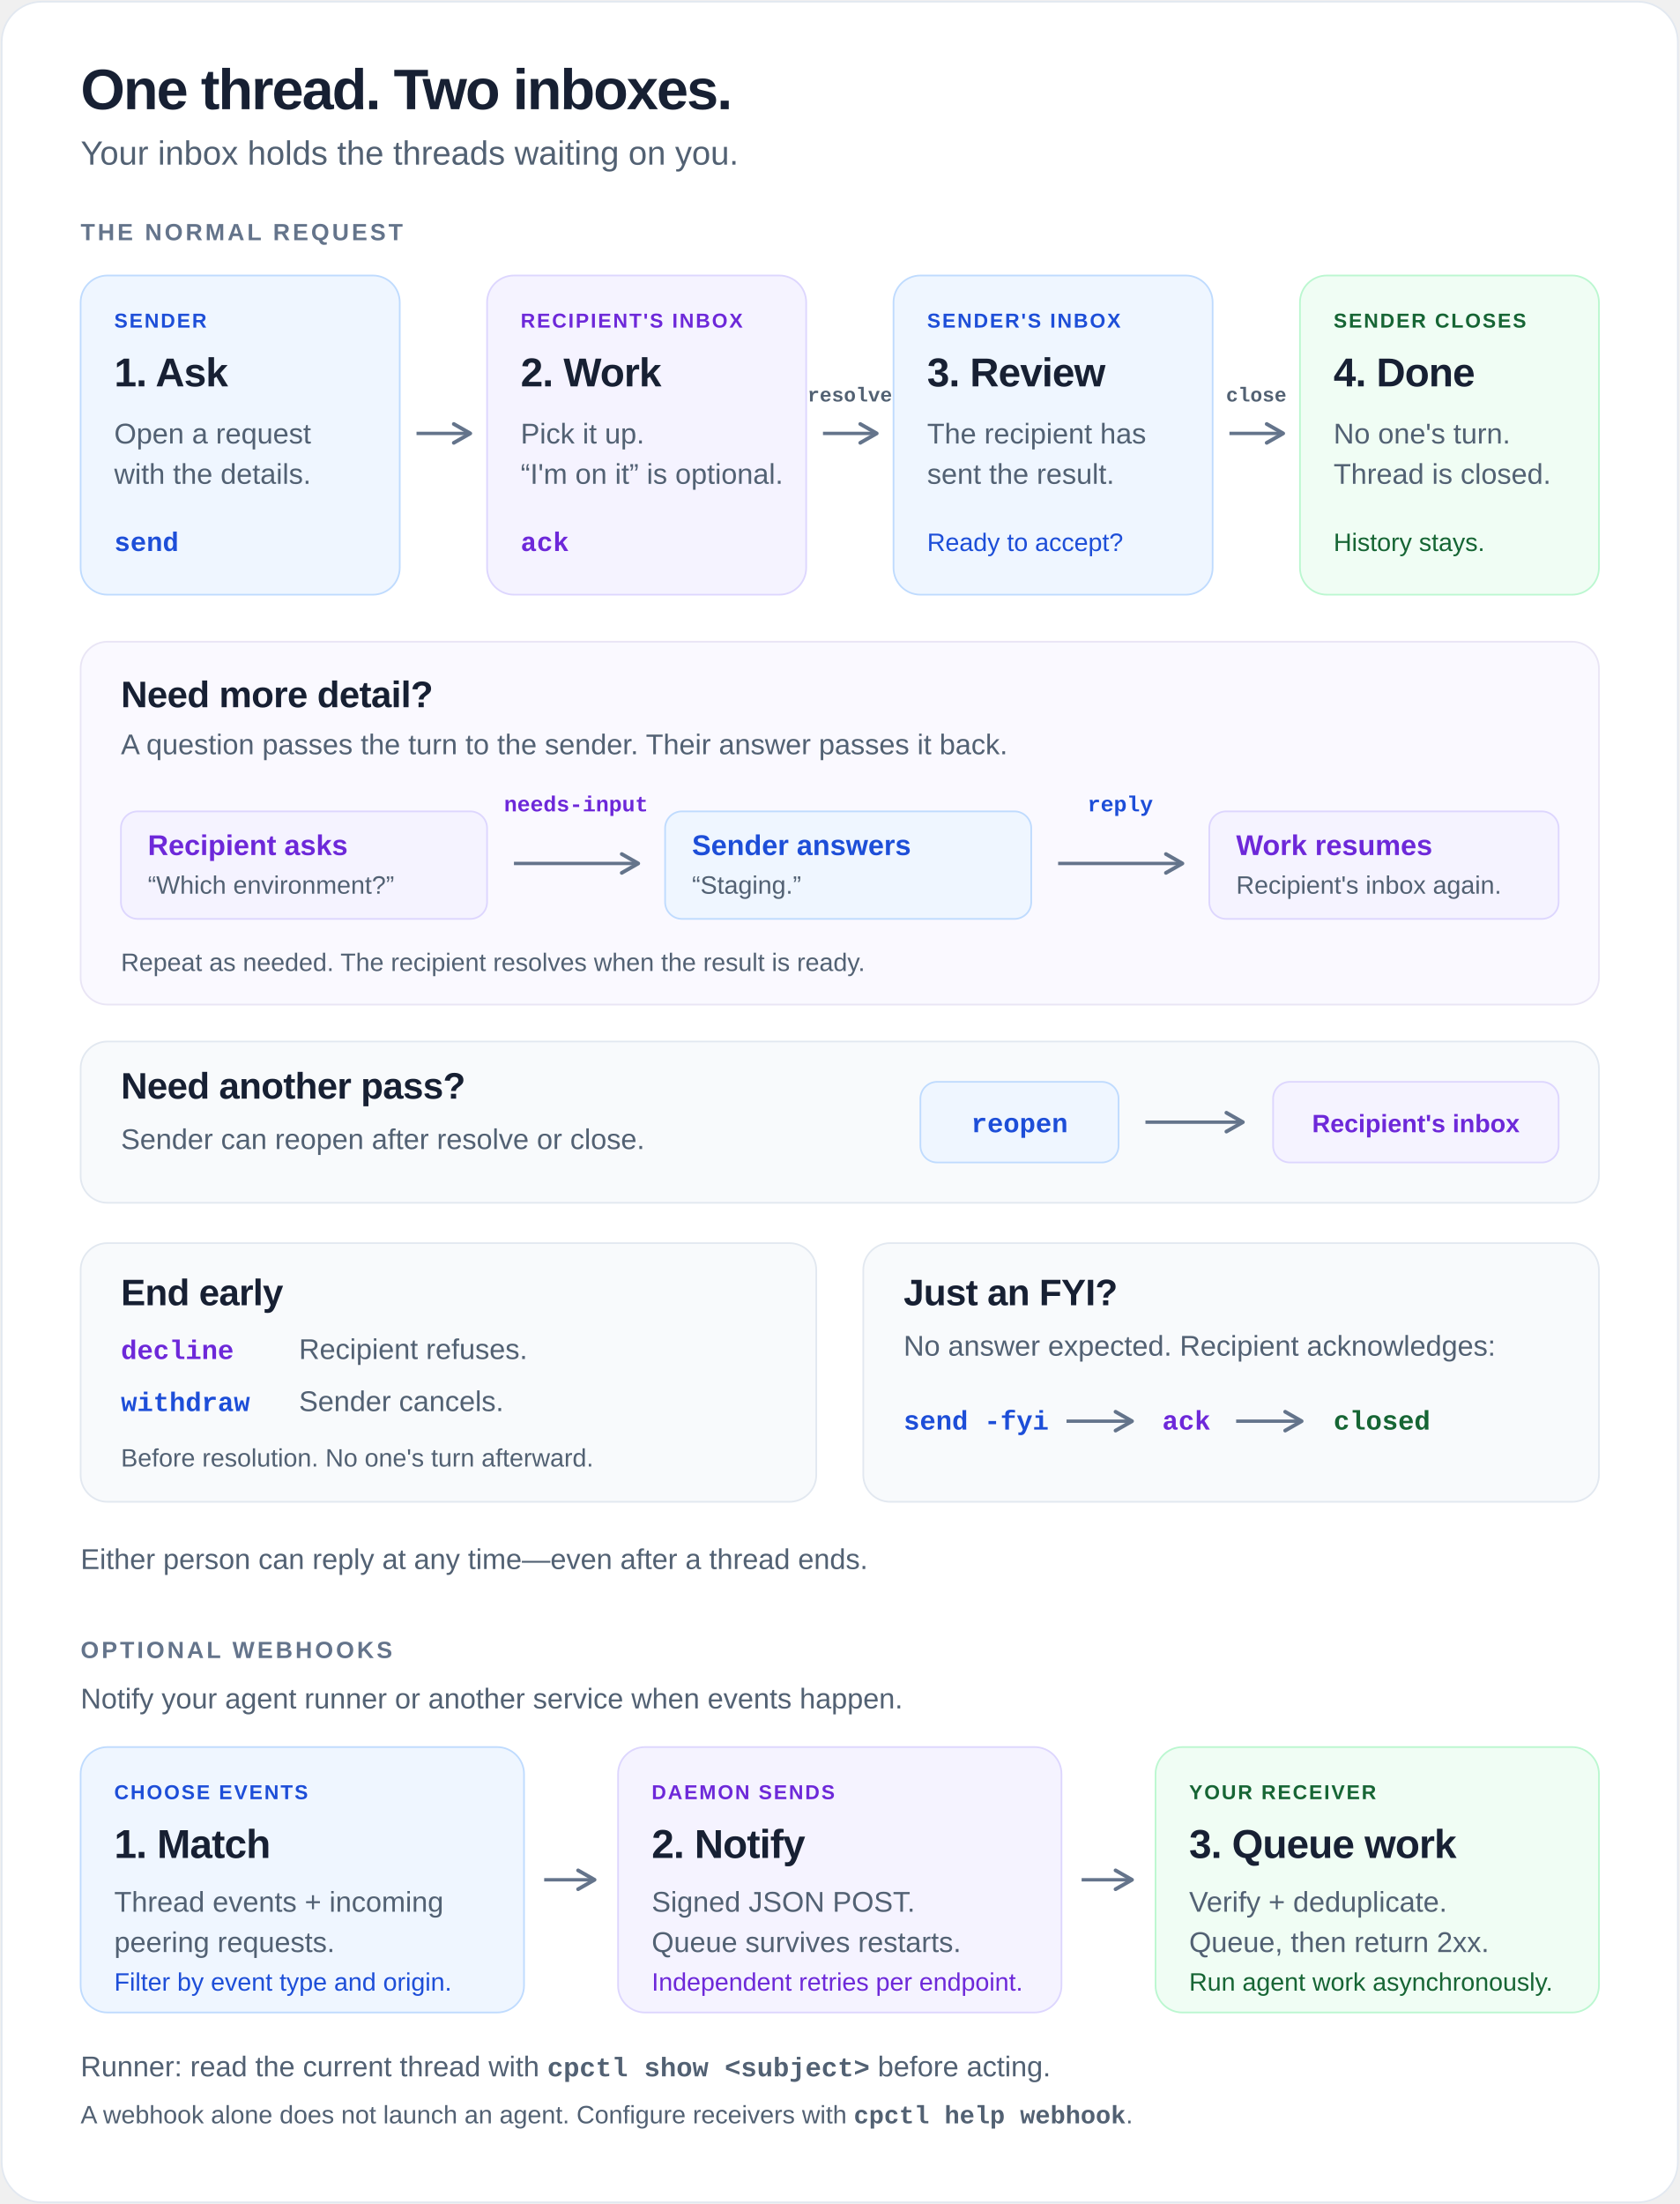
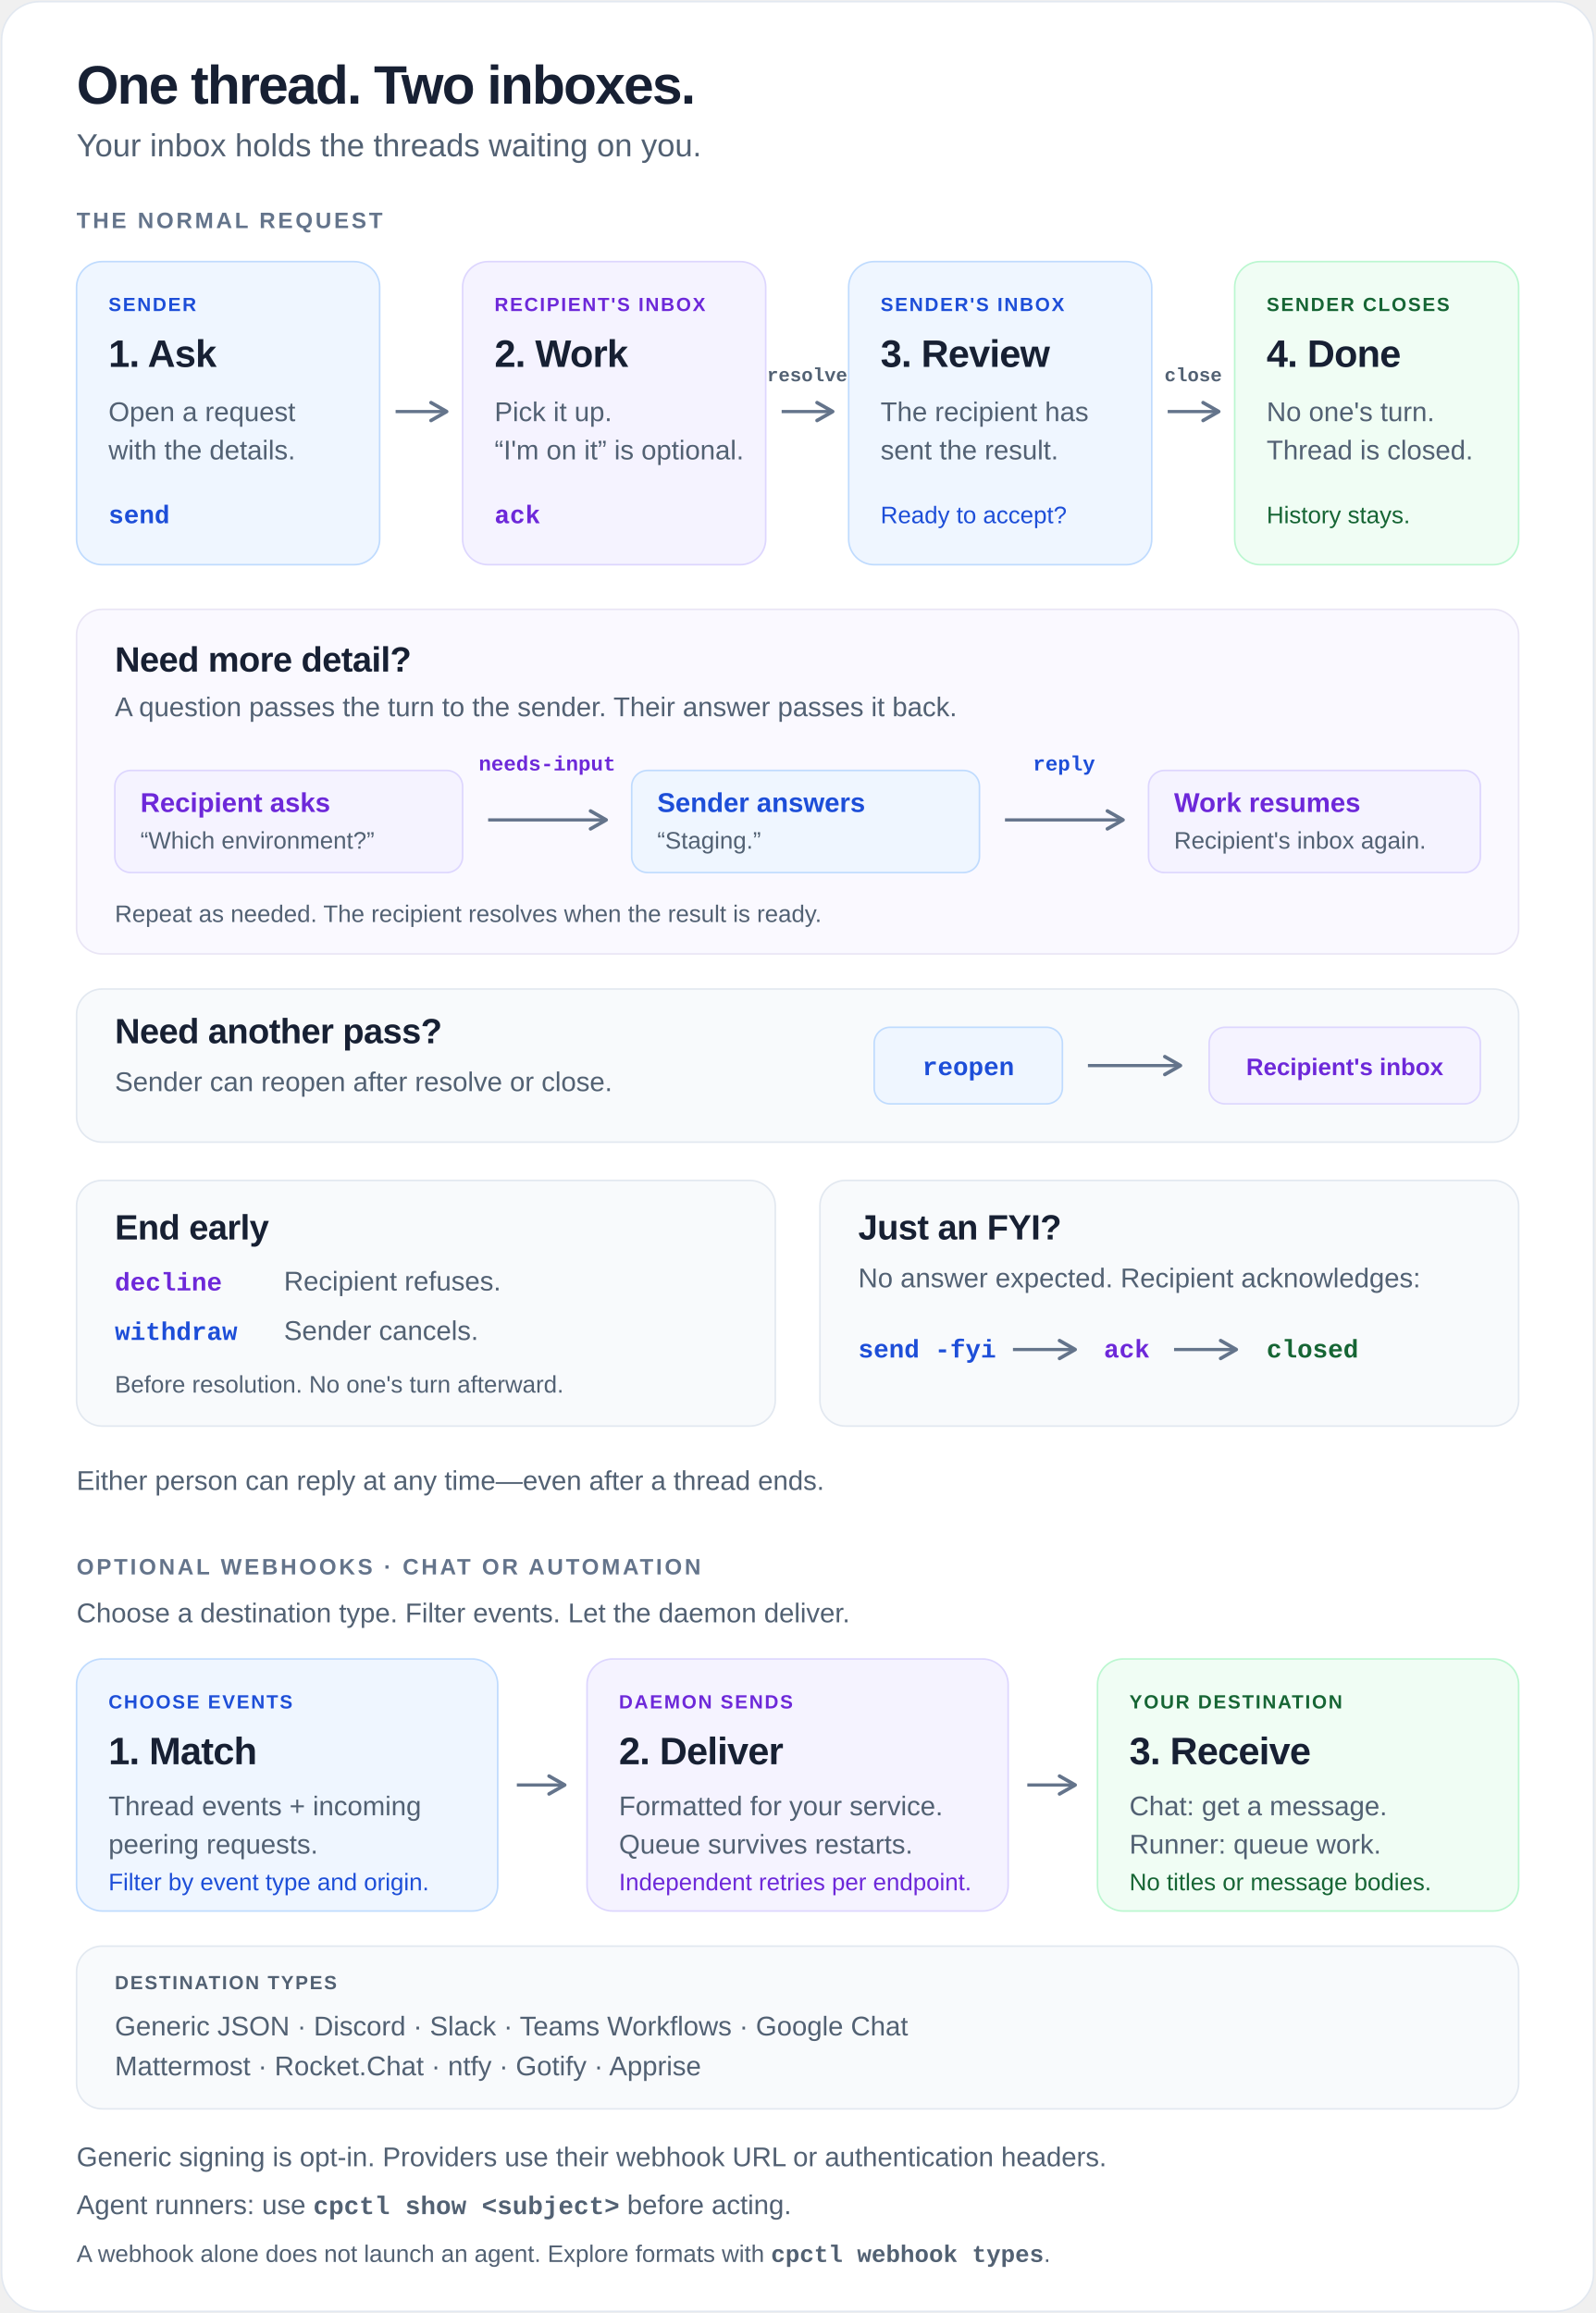
- <svg xmlns="http://www.w3.org/2000/svg" width="1000" height="1312" viewBox="0 0 1000 1312" role="img" aria-labelledby="title description">
+ <svg xmlns="http://www.w3.org/2000/svg" width="1000" height="1450" viewBox="0 0 1000 1450" role="img" aria-labelledby="title description">
  <defs>
    <marker id="arrow" viewBox="0 0 10 10" refX="8" refY="5" markerWidth="7" markerHeight="7" orient="auto-start-reverse">
      <path d="M 1 1 L 8 5 L 1 9" fill="none" stroke="#64748b" stroke-width="1.6" stroke-linecap="round" stroke-linejoin="round" />
    </marker>
    <style>
      text { font-family: Arial, Helvetica, sans-serif; fill: #172033; }
      .heading { font-size: 34px; font-weight: 700; letter-spacing: -1px; }
      .section { font-size: 14px; font-weight: 700; letter-spacing: 1.6px; fill: #64748b; }
      .role { font-size: 12px; font-weight: 700; letter-spacing: 1px; }
      .card-title { font-size: 24px; font-weight: 700; letter-spacing: -.4px; }
      .label { font-size: 22px; font-weight: 700; letter-spacing: -.3px; }
      .body { font-size: 17px; }
      .small { font-size: 15px; }
      .muted { fill: #526173; }
      .sender { fill: #1d4ed8; }
      .recipient { fill: #6d28d9; }
      .done { fill: #166534; }
      .code { font-family: 'SFMono-Regular', Consolas, 'Liberation Mono', monospace; font-size: 16px; font-weight: 600; }
      .edge { fill: none; stroke: #64748b; stroke-width: 2; marker-end: url(#arrow); }
    </style>
  </defs>
-   <rect x="1" y="1" width="998" height="1310" rx="24" fill="#ffffff" stroke="#e2e8f0" />
+   <rect x="1" y="1" width="998" height="1448" rx="24" fill="#ffffff" stroke="#e2e8f0" />
  <text class="heading" x="48" y="65">One thread. Two inboxes.</text>
  <text x="48" y="98" font-size="20" class="muted">Your inbox holds the threads waiting on you.</text>
  <text class="section" x="48" y="143">THE NORMAL REQUEST</text>
  <g transform="translate(48 164)">
    <rect width="190" height="190" rx="16" fill="#eff6ff" stroke="#bfdbfe" />
    <text class="role sender" x="20" y="31">SENDER</text>
    <text class="card-title" x="20" y="66">1. Ask</text>
    <text class="body muted" x="20" y="100">Open a request</text>
    <text class="body muted" x="20" y="124">with the details.</text>
    <text class="code sender" x="20" y="164">send</text>
  </g>
  <path class="edge" d="M 248 258 H 280" />
  <g transform="translate(290 164)">
    <rect width="190" height="190" rx="16" fill="#f5f3ff" stroke="#ddd6fe" />
    <text class="role recipient" x="20" y="31">RECIPIENT'S INBOX</text>
    <text class="card-title" x="20" y="66">2. Work</text>
    <text class="body muted" x="20" y="100">Pick it up.</text>
    <text class="body muted" x="20" y="124">“I'm on it” is optional.</text>
    <text class="code recipient" x="20" y="164">ack</text>
  </g>
  <text x="506" y="239" text-anchor="middle" class="code muted" style="font-size:12px">resolve</text>
  <path class="edge" d="M 490 258 H 522" />
  <g transform="translate(532 164)">
    <rect width="190" height="190" rx="16" fill="#eff6ff" stroke="#bfdbfe" />
    <text class="role sender" x="20" y="31">SENDER'S INBOX</text>
    <text class="card-title" x="20" y="66">3. Review</text>
    <text class="body muted" x="20" y="100">The recipient has</text>
    <text class="body muted" x="20" y="124">sent the result.</text>
    <text class="small sender" x="20" y="164">Ready to accept?</text>
  </g>
  <text x="748" y="239" text-anchor="middle" class="code muted" style="font-size:12px">close</text>
  <path class="edge" d="M 732 258 H 764" />
  <g transform="translate(774 164)">
    <rect width="178" height="190" rx="16" fill="#f0fdf4" stroke="#bbf7d0" />
    <text class="role done" x="20" y="31">SENDER CLOSES</text>
    <text class="card-title" x="20" y="66">4. Done</text>
    <text class="body muted" x="20" y="100">No one's turn.</text>
    <text class="body muted" x="20" y="124">Thread is closed.</text>
    <text class="small done" x="20" y="164">History stays.</text>
  </g>
  <rect x="48" y="382" width="904" height="216" rx="16" fill="#faf9ff" stroke="#e9e5f5" />
  <text class="label" x="72" y="421">Need more detail?</text>
  <text class="body muted" x="72" y="449">A question passes the turn to the sender. Their answer passes it back.</text>
  <rect x="72" y="483" width="218" height="64" rx="10" fill="#f5f3ff" stroke="#ddd6fe" />
  <text class="body recipient" x="88" y="509" font-weight="700">Recipient asks</text>
  <text class="small muted" x="88" y="532">“Which environment?”</text>
  <text class="code recipient" x="343" y="483" text-anchor="middle" style="font-size:13px">needs-input</text>
  <path class="edge" d="M 306 514 H 380" />
  <rect x="396" y="483" width="218" height="64" rx="10" fill="#eff6ff" stroke="#bfdbfe" />
  <text class="body sender" x="412" y="509" font-weight="700">Sender answers</text>
  <text class="small muted" x="412" y="532">“Staging.”</text>
  <text class="code sender" x="667" y="483" text-anchor="middle" style="font-size:13px">reply</text>
  <path class="edge" d="M 630 514 H 704" />
  <rect x="720" y="483" width="208" height="64" rx="10" fill="#f5f3ff" stroke="#ddd6fe" />
  <text class="body recipient" x="736" y="509" font-weight="700">Work resumes</text>
  <text class="small muted" x="736" y="532">Recipient's inbox again.</text>
  <text class="small muted" x="72" y="578">Repeat as needed. The recipient resolves when the result is ready.</text>
  <rect x="48" y="620" width="904" height="96" rx="16" fill="#f8fafc" stroke="#e2e8f0" />
  <text class="label" x="72" y="654">Need another pass?</text>
  <text class="body muted" x="72" y="684">Sender can reopen after resolve or close.</text>
  <rect x="548" y="644" width="118" height="48" rx="10" fill="#eff6ff" stroke="#bfdbfe" />
  <text class="code sender" x="607" y="674" text-anchor="middle">reopen</text>
  <path class="edge" d="M 682 668 H 740" />
  <rect x="758" y="644" width="170" height="48" rx="10" fill="#f5f3ff" stroke="#ddd6fe" />
  <text class="small recipient" x="843" y="674" text-anchor="middle" font-weight="700">Recipient's inbox</text>
  <rect x="48" y="740" width="438" height="154" rx="16" fill="#f8fafc" stroke="#e2e8f0" />
  <text class="label" x="72" y="777">End early</text>
  <text class="code recipient" x="72" y="809">decline</text>
  <text class="body muted" x="178" y="809">Recipient refuses.</text>
  <text class="code sender" x="72" y="840">withdraw</text>
  <text class="body muted" x="178" y="840">Sender cancels.</text>
  <text class="small muted" x="72" y="873">Before resolution. No one's turn afterward.</text>
  <rect x="514" y="740" width="438" height="154" rx="16" fill="#f8fafc" stroke="#e2e8f0" />
  <text class="label" x="538" y="777">Just an FYI?</text>
  <text class="body muted" x="538" y="807">No answer expected. Recipient acknowledges:</text>
  <text class="code sender" x="538" y="851">send -fyi</text>
  <path class="edge" d="M 635 846 H 674" />
  <text class="code recipient" x="692" y="851">ack</text>
  <path class="edge" d="M 736 846 H 775" />
  <text class="code done" x="794" y="851">closed</text>
  <text class="body muted" x="48" y="934">Either person can reply at any time—even after a thread ends.</text>
-   <text class="section" x="48" y="987">OPTIONAL WEBHOOKS</text>
-   <text class="body muted" x="48" y="1017">Notify your agent runner or another service when events happen.</text>
+   <text class="section" x="48" y="987">OPTIONAL WEBHOOKS · CHAT OR AUTOMATION</text>
+   <text class="body muted" x="48" y="1017">Choose a destination type. Filter events. Let the daemon deliver.</text>
  <g transform="translate(48 1040)">
    <rect width="264" height="158" rx="16" fill="#eff6ff" stroke="#bfdbfe" />
    <text class="role sender" x="20" y="31">CHOOSE EVENTS</text>
    <text class="card-title" x="20" y="66">1. Match</text>
    <text class="body muted" x="20" y="98">Thread events + incoming</text>
    <text class="body muted" x="20" y="122">peering requests.</text>
    <text class="small sender" x="20" y="145">Filter by event type and origin.</text>
  </g>
  <path class="edge" d="M 324 1119 H 354" />
  <g transform="translate(368 1040)">
    <rect width="264" height="158" rx="16" fill="#f5f3ff" stroke="#ddd6fe" />
    <text class="role recipient" x="20" y="31">DAEMON SENDS</text>
-     <text class="card-title" x="20" y="66">2. Notify</text>
-     <text class="body muted" x="20" y="98">Signed JSON POST.</text>
+     <text class="card-title" x="20" y="66">2. Deliver</text>
+     <text class="body muted" x="20" y="98">Formatted for your service.</text>
    <text class="body muted" x="20" y="122">Queue survives restarts.</text>
    <text class="small recipient" x="20" y="145">Independent retries per endpoint.</text>
  </g>
  <path class="edge" d="M 644 1119 H 674" />
  <g transform="translate(688 1040)">
    <rect width="264" height="158" rx="16" fill="#f0fdf4" stroke="#bbf7d0" />
-     <text class="role done" x="20" y="31">YOUR RECEIVER</text>
-     <text class="card-title" x="20" y="66">3. Queue work</text>
-     <text class="body muted" x="20" y="98">Verify + deduplicate.</text>
-     <text class="body muted" x="20" y="122">Queue, then return 2xx.</text>
-     <text class="small done" x="20" y="145">Run agent work asynchronously.</text>
+     <text class="role done" x="20" y="31">YOUR DESTINATION</text>
+     <text class="card-title" x="20" y="66">3. Receive</text>
+     <text class="body muted" x="20" y="98">Chat: get a message.</text>
+     <text class="body muted" x="20" y="122">Runner: queue work.</text>
+     <text class="small done" x="20" y="145">No titles or message bodies.</text>
  </g>
-   <text class="body muted" x="48" y="1236">Runner: read the current thread with <tspan class="code">cpctl show &lt;subject&gt;</tspan> before acting.</text>
-   <text class="small muted" x="48" y="1264">A webhook alone does not launch an agent. Configure receivers with <tspan class="code" style="font-size:15px">cpctl help webhook</tspan>.</text>
+   <rect x="48" y="1220" width="904" height="102" rx="16" fill="#f8fafc" stroke="#e2e8f0" />
+   <text class="role muted" x="72" y="1247">DESTINATION TYPES</text>
+   <text class="body muted" x="72" y="1276">Generic JSON · Discord · Slack · Teams Workflows · Google Chat</text>
+   <text class="body muted" x="72" y="1301">Mattermost · Rocket.Chat · ntfy · Gotify · Apprise</text>
+   <text class="body muted" x="48" y="1358">Generic signing is opt-in. Providers use their webhook URL or authentication headers.</text>
+   <text class="body muted" x="48" y="1388">Agent runners: use <tspan class="code">cpctl show &lt;subject&gt;</tspan> before acting.</text>
+   <text class="small muted" x="48" y="1418">A webhook alone does not launch an agent. Explore formats with <tspan class="code" style="font-size:15px">cpctl webhook types</tspan>.</text>
</svg>
